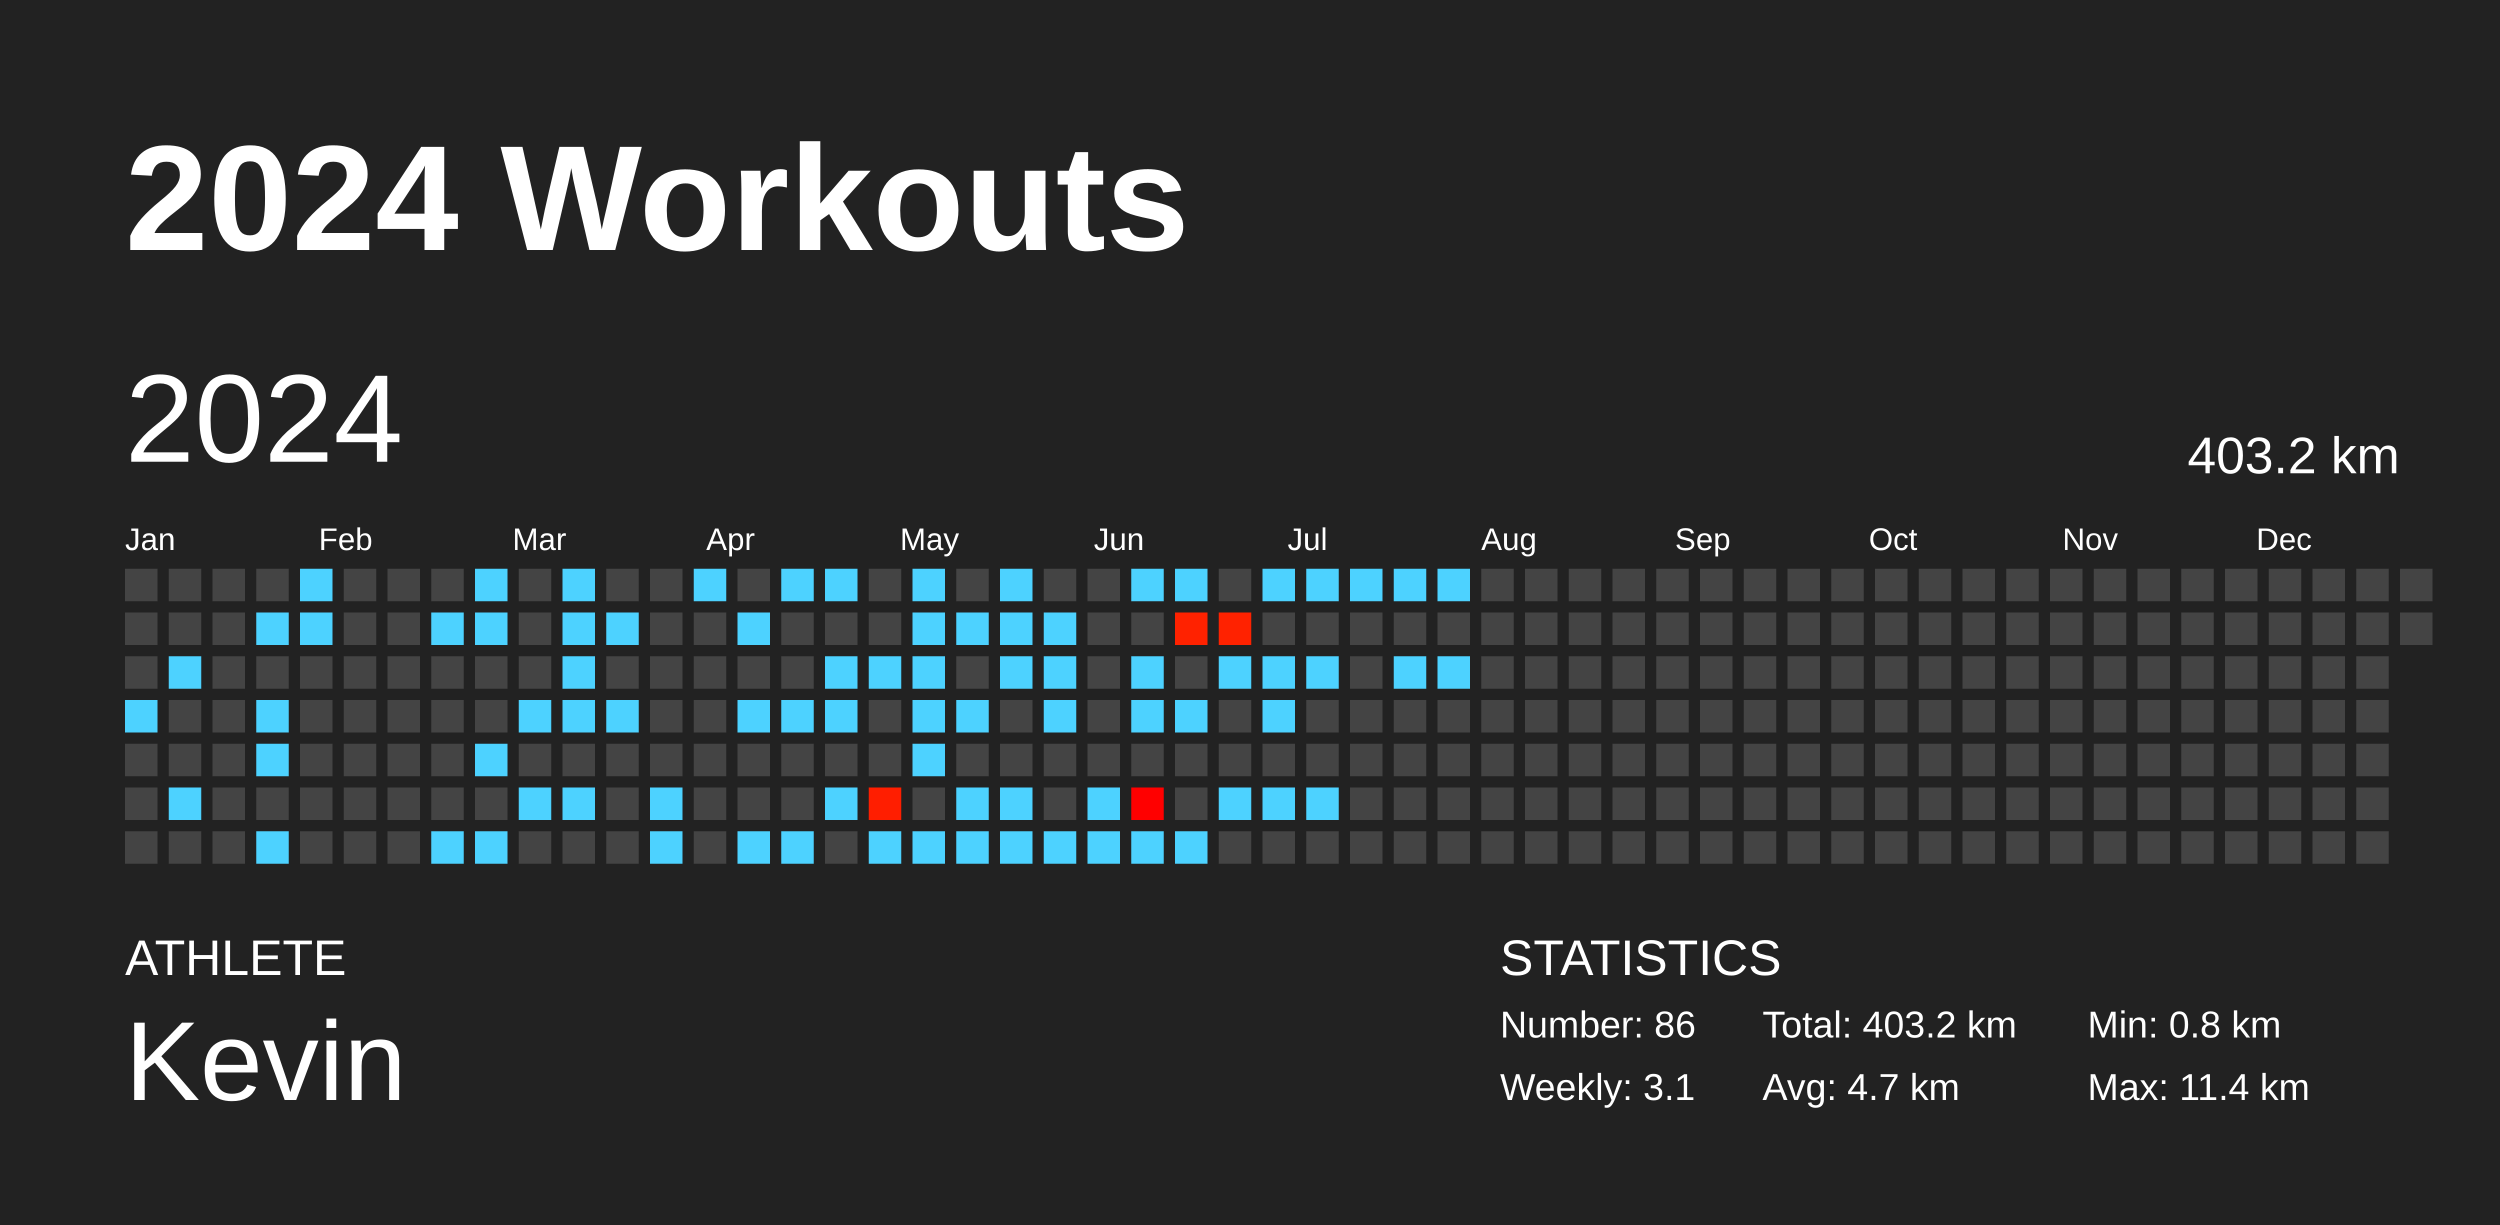
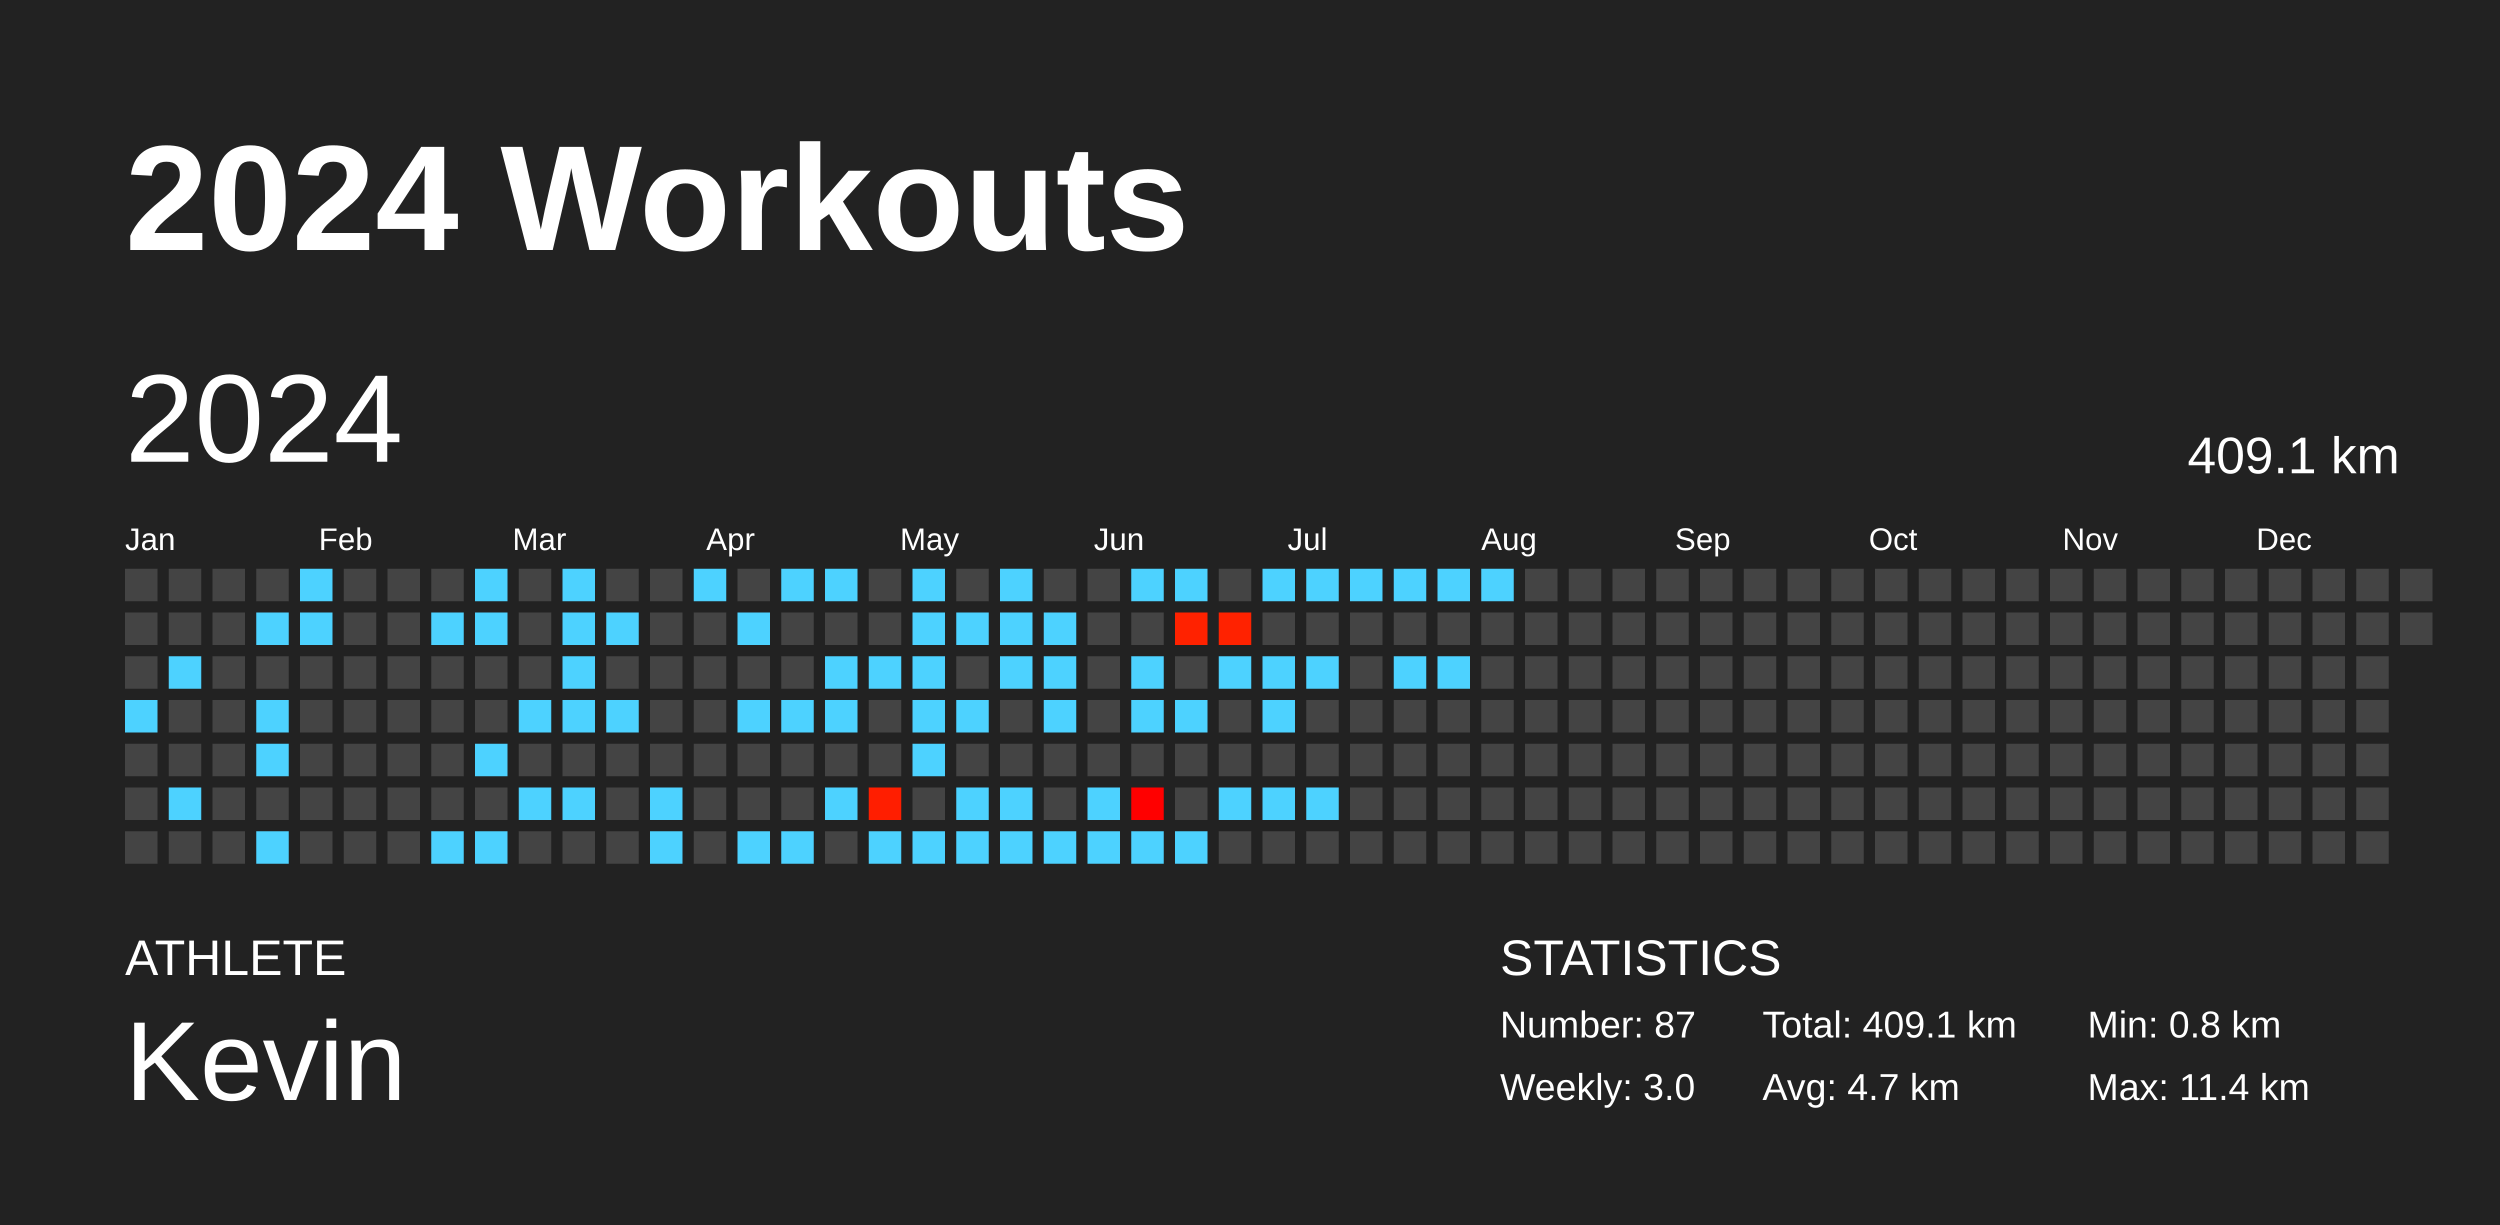
<svg xmlns="http://www.w3.org/2000/svg" baseProfile="full" height="98mm" version="1.1" viewBox="0,0,200,98" width="200mm">
  <defs />
  <rect fill="#222222" height="98" width="200" x="0" y="0" />
  <text fill="#FFFFFF" style="font-size:12px; font-family:Arial; font-weight:bold;" x="10" y="20">2024 Workouts</text>
  <text fill="#FFFFFF" style="font-size:4px; font-family:Arial" x="10" y="78">ATHLETE</text>
  <text fill="#FFFFFF" style="font-size:9px; font-family:Arial" x="10" y="88">Kevin</text>
  <text fill="#FFFFFF" style="font-size:4px; font-family:Arial" x="120" y="78">STATISTICS</text>
-   <text fill="#FFFFFF" style="font-size:3px; font-family:Arial" x="120" y="83">Number: 86</text>
-   <text fill="#FFFFFF" style="font-size:3px; font-family:Arial" x="120" y="88">Weekly: 3.1</text>
-   <text fill="#FFFFFF" style="font-size:3px; font-family:Arial" x="141" y="83">Total: 403.2 km</text>
+   <text fill="#FFFFFF" style="font-size:3px; font-family:Arial" x="120" y="83">Number: 87</text>
+   <text fill="#FFFFFF" style="font-size:3px; font-family:Arial" x="120" y="88">Weekly: 3.0</text>
+   <text fill="#FFFFFF" style="font-size:3px; font-family:Arial" x="141" y="83">Total: 409.1 km</text>
  <text fill="#FFFFFF" style="font-size:3px; font-family:Arial" x="141" y="88">Avg: 4.7 km</text>
  <text fill="#FFFFFF" style="font-size:3px; font-family:Arial" x="167" y="83">Min: 0.8 km</text>
  <text fill="#FFFFFF" style="font-size:3px; font-family:Arial" x="167" y="88">Max: 11.4 km</text>
  <text dominant-baseline="hanging" fill="#FFFFFF" style="font-size:10.0px; font-family:Arial;" x="10" y="30">2024</text>
-   <text dominant-baseline="hanging" fill="#FFFFFF" style="font-size:4.125px; font-family:Arial;" x="175" y="35">403.2 km</text>
+   <text dominant-baseline="hanging" fill="#FFFFFF" style="font-size:4.125px; font-family:Arial;" x="175" y="35">409.1 km</text>
  <text fill="#FFFFFF" style="font-size:2.5px; font-family:Arial" x="10.0" y="44">Jan</text>
  <text fill="#FFFFFF" style="font-size:2.5px; font-family:Arial" x="25.5" y="44">Feb</text>
  <text fill="#FFFFFF" style="font-size:2.5px; font-family:Arial" x="41.0" y="44">Mar</text>
  <text fill="#FFFFFF" style="font-size:2.5px; font-family:Arial" x="56.5" y="44">Apr</text>
  <text fill="#FFFFFF" style="font-size:2.5px; font-family:Arial" x="72.0" y="44">May</text>
  <text fill="#FFFFFF" style="font-size:2.5px; font-family:Arial" x="87.5" y="44">Jun</text>
  <text fill="#FFFFFF" style="font-size:2.5px; font-family:Arial" x="103.0" y="44">Jul</text>
  <text fill="#FFFFFF" style="font-size:2.5px; font-family:Arial" x="118.5" y="44">Aug</text>
  <text fill="#FFFFFF" style="font-size:2.5px; font-family:Arial" x="134.0" y="44">Sep</text>
  <text fill="#FFFFFF" style="font-size:2.5px; font-family:Arial" x="149.5" y="44">Oct</text>
  <text fill="#FFFFFF" style="font-size:2.5px; font-family:Arial" x="165.0" y="44">Nov</text>
  <text fill="#FFFFFF" style="font-size:2.5px; font-family:Arial" x="180.5" y="44">Dec</text>
  <rect fill="#444444" height="2.6" width="2.6" x="10.0" y="45.5" />
  <rect fill="#444444" height="2.6" width="2.6" x="10.0" y="49.0" />
  <rect fill="#444444" height="2.6" width="2.6" x="10.0" y="52.5" />
  <rect fill="#4dd2ff" height="2.6" width="2.6" x="10.0" y="56.0" />
  <rect fill="#444444" height="2.6" width="2.6" x="10.0" y="59.5" />
  <rect fill="#444444" height="2.6" width="2.6" x="10.0" y="63.0" />
  <rect fill="#444444" height="2.6" width="2.6" x="10.0" y="66.5" />
  <rect fill="#444444" height="2.6" width="2.6" x="13.5" y="45.5" />
  <rect fill="#444444" height="2.6" width="2.6" x="13.5" y="49.0" />
  <rect fill="#4dd2ff" height="2.6" width="2.6" x="13.5" y="52.5" />
  <rect fill="#444444" height="2.6" width="2.6" x="13.5" y="56.0" />
  <rect fill="#444444" height="2.6" width="2.6" x="13.5" y="59.5" />
  <rect fill="#4dd2ff" height="2.6" width="2.6" x="13.5" y="63.0" />
  <rect fill="#444444" height="2.6" width="2.6" x="13.5" y="66.5" />
  <rect fill="#444444" height="2.6" width="2.6" x="17.0" y="45.5" />
  <rect fill="#444444" height="2.6" width="2.6" x="17.0" y="49.0" />
  <rect fill="#444444" height="2.6" width="2.6" x="17.0" y="52.5" />
  <rect fill="#444444" height="2.6" width="2.6" x="17.0" y="56.0" />
  <rect fill="#444444" height="2.6" width="2.6" x="17.0" y="59.5" />
  <rect fill="#444444" height="2.6" width="2.6" x="17.0" y="63.0" />
  <rect fill="#444444" height="2.6" width="2.6" x="17.0" y="66.5" />
  <rect fill="#444444" height="2.6" width="2.6" x="20.5" y="45.5" />
  <rect fill="#4dd2ff" height="2.6" width="2.6" x="20.5" y="49.0" />
  <rect fill="#444444" height="2.6" width="2.6" x="20.5" y="52.5" />
  <rect fill="#4dd2ff" height="2.6" width="2.6" x="20.5" y="56.0" />
  <rect fill="#4dd2ff" height="2.6" width="2.6" x="20.5" y="59.5" />
  <rect fill="#444444" height="2.6" width="2.6" x="20.5" y="63.0" />
  <rect fill="#4dd2ff" height="2.6" width="2.6" x="20.5" y="66.5" />
  <rect fill="#4dd2ff" height="2.6" width="2.6" x="24.0" y="45.5" />
  <rect fill="#4dd2ff" height="2.6" width="2.6" x="24.0" y="49.0" />
  <rect fill="#444444" height="2.6" width="2.6" x="24.0" y="52.5" />
  <rect fill="#444444" height="2.6" width="2.6" x="24.0" y="56.0" />
  <rect fill="#444444" height="2.6" width="2.6" x="24.0" y="59.5" />
  <rect fill="#444444" height="2.6" width="2.6" x="24.0" y="63.0" />
  <rect fill="#444444" height="2.6" width="2.6" x="24.0" y="66.5" />
  <rect fill="#444444" height="2.6" width="2.6" x="27.5" y="45.5" />
  <rect fill="#444444" height="2.6" width="2.6" x="27.5" y="49.0" />
  <rect fill="#444444" height="2.6" width="2.6" x="27.5" y="52.5" />
  <rect fill="#444444" height="2.6" width="2.6" x="27.5" y="56.0" />
  <rect fill="#444444" height="2.6" width="2.6" x="27.5" y="59.5" />
  <rect fill="#444444" height="2.6" width="2.6" x="27.5" y="63.0" />
  <rect fill="#444444" height="2.6" width="2.6" x="27.5" y="66.5" />
  <rect fill="#444444" height="2.6" width="2.6" x="31.0" y="45.5" />
  <rect fill="#444444" height="2.6" width="2.6" x="31.0" y="49.0" />
  <rect fill="#444444" height="2.6" width="2.6" x="31.0" y="52.5" />
  <rect fill="#444444" height="2.6" width="2.6" x="31.0" y="56.0" />
  <rect fill="#444444" height="2.6" width="2.6" x="31.0" y="59.5" />
  <rect fill="#444444" height="2.6" width="2.6" x="31.0" y="63.0" />
  <rect fill="#444444" height="2.6" width="2.6" x="31.0" y="66.5" />
  <rect fill="#444444" height="2.6" width="2.6" x="34.5" y="45.5" />
  <rect fill="#4dd2ff" height="2.6" width="2.6" x="34.5" y="49.0" />
  <rect fill="#444444" height="2.6" width="2.6" x="34.5" y="52.5" />
  <rect fill="#444444" height="2.6" width="2.6" x="34.5" y="56.0" />
  <rect fill="#444444" height="2.6" width="2.6" x="34.5" y="59.5" />
  <rect fill="#444444" height="2.6" width="2.6" x="34.5" y="63.0" />
  <rect fill="#4dd2ff" height="2.6" width="2.6" x="34.5" y="66.5" />
  <rect fill="#4dd2ff" height="2.6" width="2.6" x="38.0" y="45.5" />
  <rect fill="#4dd2ff" height="2.6" width="2.6" x="38.0" y="49.0" />
  <rect fill="#444444" height="2.6" width="2.6" x="38.0" y="52.5" />
  <rect fill="#444444" height="2.6" width="2.6" x="38.0" y="56.0" />
  <rect fill="#4dd2ff" height="2.6" width="2.6" x="38.0" y="59.5" />
  <rect fill="#444444" height="2.6" width="2.6" x="38.0" y="63.0" />
  <rect fill="#4dd2ff" height="2.6" width="2.6" x="38.0" y="66.5" />
  <rect fill="#444444" height="2.6" width="2.6" x="41.5" y="45.5" />
  <rect fill="#444444" height="2.6" width="2.6" x="41.5" y="49.0" />
  <rect fill="#444444" height="2.6" width="2.6" x="41.5" y="52.5" />
  <rect fill="#4dd2ff" height="2.6" width="2.6" x="41.5" y="56.0" />
  <rect fill="#444444" height="2.6" width="2.6" x="41.5" y="59.5" />
  <rect fill="#4dd2ff" height="2.6" width="2.6" x="41.5" y="63.0" />
  <rect fill="#444444" height="2.6" width="2.6" x="41.5" y="66.5" />
  <rect fill="#4dd2ff" height="2.6" width="2.6" x="45.0" y="45.5" />
  <rect fill="#4dd2ff" height="2.6" width="2.6" x="45.0" y="49.0" />
  <rect fill="#4dd2ff" height="2.6" width="2.6" x="45.0" y="52.5" />
  <rect fill="#4dd2ff" height="2.6" width="2.6" x="45.0" y="56.0" />
  <rect fill="#444444" height="2.6" width="2.6" x="45.0" y="59.5" />
  <rect fill="#4dd2ff" height="2.6" width="2.6" x="45.0" y="63.0" />
  <rect fill="#444444" height="2.6" width="2.6" x="45.0" y="66.5" />
  <rect fill="#444444" height="2.6" width="2.6" x="48.5" y="45.5" />
  <rect fill="#4dd2ff" height="2.6" width="2.6" x="48.5" y="49.0" />
  <rect fill="#444444" height="2.6" width="2.6" x="48.5" y="52.5" />
  <rect fill="#4dd2ff" height="2.6" width="2.6" x="48.5" y="56.0" />
  <rect fill="#444444" height="2.6" width="2.6" x="48.5" y="59.5" />
  <rect fill="#444444" height="2.6" width="2.6" x="48.5" y="63.0" />
  <rect fill="#444444" height="2.6" width="2.6" x="48.5" y="66.5" />
  <rect fill="#444444" height="2.6" width="2.6" x="52.0" y="45.5" />
  <rect fill="#444444" height="2.6" width="2.6" x="52.0" y="49.0" />
  <rect fill="#444444" height="2.6" width="2.6" x="52.0" y="52.5" />
  <rect fill="#444444" height="2.6" width="2.6" x="52.0" y="56.0" />
  <rect fill="#444444" height="2.6" width="2.6" x="52.0" y="59.5" />
  <rect fill="#4dd2ff" height="2.6" width="2.6" x="52.0" y="63.0" />
  <rect fill="#4dd2ff" height="2.6" width="2.6" x="52.0" y="66.5" />
  <rect fill="#4dd2ff" height="2.6" width="2.6" x="55.5" y="45.5" />
  <rect fill="#444444" height="2.6" width="2.6" x="55.5" y="49.0" />
  <rect fill="#444444" height="2.6" width="2.6" x="55.5" y="52.5" />
  <rect fill="#444444" height="2.6" width="2.6" x="55.5" y="56.0" />
  <rect fill="#444444" height="2.6" width="2.6" x="55.5" y="59.5" />
  <rect fill="#444444" height="2.6" width="2.6" x="55.5" y="63.0" />
  <rect fill="#444444" height="2.6" width="2.6" x="55.5" y="66.5" />
  <rect fill="#444444" height="2.6" width="2.6" x="59.0" y="45.5" />
  <rect fill="#4dd2ff" height="2.6" width="2.6" x="59.0" y="49.0" />
  <rect fill="#444444" height="2.6" width="2.6" x="59.0" y="52.5" />
  <rect fill="#4dd2ff" height="2.6" width="2.6" x="59.0" y="56.0" />
  <rect fill="#444444" height="2.6" width="2.6" x="59.0" y="59.5" />
  <rect fill="#444444" height="2.6" width="2.6" x="59.0" y="63.0" />
  <rect fill="#4dd2ff" height="2.6" width="2.6" x="59.0" y="66.5" />
  <rect fill="#4dd2ff" height="2.6" width="2.6" x="62.5" y="45.5" />
  <rect fill="#444444" height="2.6" width="2.6" x="62.5" y="49.0" />
  <rect fill="#444444" height="2.6" width="2.6" x="62.5" y="52.5" />
  <rect fill="#4dd2ff" height="2.6" width="2.6" x="62.5" y="56.0" />
  <rect fill="#444444" height="2.6" width="2.6" x="62.5" y="59.5" />
  <rect fill="#444444" height="2.6" width="2.6" x="62.5" y="63.0" />
  <rect fill="#4dd2ff" height="2.6" width="2.6" x="62.5" y="66.5" />
  <rect fill="#4dd2ff" height="2.6" width="2.6" x="66.0" y="45.5" />
  <rect fill="#444444" height="2.6" width="2.6" x="66.0" y="49.0" />
  <rect fill="#4dd2ff" height="2.6" width="2.6" x="66.0" y="52.5" />
  <rect fill="#4dd2ff" height="2.6" width="2.6" x="66.0" y="56.0" />
  <rect fill="#444444" height="2.6" width="2.6" x="66.0" y="59.5" />
  <rect fill="#4dd2ff" height="2.6" width="2.6" x="66.0" y="63.0" />
  <rect fill="#444444" height="2.6" width="2.6" x="66.0" y="66.5" />
  <rect fill="#444444" height="2.6" width="2.6" x="69.5" y="45.5" />
  <rect fill="#444444" height="2.6" width="2.6" x="69.5" y="49.0" />
  <rect fill="#4dd2ff" height="2.6" width="2.6" x="69.5" y="52.5" />
  <rect fill="#444444" height="2.6" width="2.6" x="69.5" y="56.0" />
  <rect fill="#444444" height="2.6" width="2.6" x="69.5" y="59.5" />
  <rect fill="#ff1e00" height="2.6" width="2.6" x="69.5" y="63.0" />
  <rect fill="#4dd2ff" height="2.6" width="2.6" x="69.5" y="66.5" />
  <rect fill="#4dd2ff" height="2.6" width="2.6" x="73.0" y="45.5" />
  <rect fill="#4dd2ff" height="2.6" width="2.6" x="73.0" y="49.0" />
  <rect fill="#4dd2ff" height="2.6" width="2.6" x="73.0" y="52.5" />
  <rect fill="#4dd2ff" height="2.6" width="2.6" x="73.0" y="56.0" />
  <rect fill="#4dd2ff" height="2.6" width="2.6" x="73.0" y="59.5" />
  <rect fill="#444444" height="2.6" width="2.6" x="73.0" y="63.0" />
  <rect fill="#4dd2ff" height="2.6" width="2.6" x="73.0" y="66.5" />
  <rect fill="#444444" height="2.6" width="2.6" x="76.5" y="45.5" />
  <rect fill="#4dd2ff" height="2.6" width="2.6" x="76.5" y="49.0" />
  <rect fill="#444444" height="2.6" width="2.6" x="76.5" y="52.5" />
  <rect fill="#4dd2ff" height="2.6" width="2.6" x="76.5" y="56.0" />
  <rect fill="#444444" height="2.6" width="2.6" x="76.5" y="59.5" />
  <rect fill="#4dd2ff" height="2.6" width="2.6" x="76.5" y="63.0" />
  <rect fill="#4dd2ff" height="2.6" width="2.6" x="76.5" y="66.5" />
  <rect fill="#4dd2ff" height="2.6" width="2.6" x="80.0" y="45.5" />
  <rect fill="#4dd2ff" height="2.6" width="2.6" x="80.0" y="49.0" />
  <rect fill="#4dd2ff" height="2.6" width="2.6" x="80.0" y="52.5" />
  <rect fill="#444444" height="2.6" width="2.6" x="80.0" y="56.0" />
  <rect fill="#444444" height="2.6" width="2.6" x="80.0" y="59.5" />
  <rect fill="#4dd2ff" height="2.6" width="2.6" x="80.0" y="63.0" />
  <rect fill="#4dd2ff" height="2.6" width="2.6" x="80.0" y="66.5" />
  <rect fill="#444444" height="2.6" width="2.6" x="83.5" y="45.5" />
  <rect fill="#4dd2ff" height="2.6" width="2.6" x="83.5" y="49.0" />
  <rect fill="#4dd2ff" height="2.6" width="2.6" x="83.5" y="52.5" />
  <rect fill="#4dd2ff" height="2.6" width="2.6" x="83.5" y="56.0" />
  <rect fill="#444444" height="2.6" width="2.6" x="83.5" y="59.5" />
  <rect fill="#444444" height="2.6" width="2.6" x="83.5" y="63.0" />
  <rect fill="#4dd2ff" height="2.6" width="2.6" x="83.5" y="66.5" />
  <rect fill="#444444" height="2.6" width="2.6" x="87.0" y="45.5" />
  <rect fill="#444444" height="2.6" width="2.6" x="87.0" y="49.0" />
  <rect fill="#444444" height="2.6" width="2.6" x="87.0" y="52.5" />
  <rect fill="#444444" height="2.6" width="2.6" x="87.0" y="56.0" />
  <rect fill="#444444" height="2.6" width="2.6" x="87.0" y="59.5" />
  <rect fill="#4dd2ff" height="2.6" width="2.6" x="87.0" y="63.0" />
  <rect fill="#4dd2ff" height="2.6" width="2.6" x="87.0" y="66.5" />
  <rect fill="#4dd2ff" height="2.6" width="2.6" x="90.5" y="45.5" />
  <rect fill="#444444" height="2.6" width="2.6" x="90.5" y="49.0" />
  <rect fill="#4dd2ff" height="2.6" width="2.6" x="90.5" y="52.5" />
  <rect fill="#4dd2ff" height="2.6" width="2.6" x="90.5" y="56.0" />
  <rect fill="#444444" height="2.6" width="2.6" x="90.5" y="59.5" />
  <rect fill="#ff0000" height="2.6" width="2.6" x="90.5" y="63.0" />
  <rect fill="#4dd2ff" height="2.6" width="2.6" x="90.5" y="66.5" />
  <rect fill="#4dd2ff" height="2.6" width="2.6" x="94.0" y="45.5" />
  <rect fill="#ff2200" height="2.6" width="2.6" x="94.0" y="49.0" />
  <rect fill="#444444" height="2.6" width="2.6" x="94.0" y="52.5" />
  <rect fill="#4dd2ff" height="2.6" width="2.6" x="94.0" y="56.0" />
  <rect fill="#444444" height="2.6" width="2.6" x="94.0" y="59.5" />
  <rect fill="#444444" height="2.6" width="2.6" x="94.0" y="63.0" />
  <rect fill="#4dd2ff" height="2.6" width="2.6" x="94.0" y="66.5" />
  <rect fill="#444444" height="2.6" width="2.6" x="97.5" y="45.5" />
  <rect fill="#ff2200" height="2.6" width="2.6" x="97.5" y="49.0" />
  <rect fill="#4dd2ff" height="2.6" width="2.6" x="97.5" y="52.5" />
  <rect fill="#444444" height="2.6" width="2.6" x="97.5" y="56.0" />
  <rect fill="#444444" height="2.6" width="2.6" x="97.5" y="59.5" />
  <rect fill="#4dd2ff" height="2.6" width="2.6" x="97.5" y="63.0" />
  <rect fill="#444444" height="2.6" width="2.6" x="97.5" y="66.5" />
  <rect fill="#4dd2ff" height="2.6" width="2.6" x="101.0" y="45.5" />
  <rect fill="#444444" height="2.6" width="2.6" x="101.0" y="49.0" />
  <rect fill="#4dd2ff" height="2.6" width="2.6" x="101.0" y="52.5" />
  <rect fill="#4dd2ff" height="2.6" width="2.6" x="101.0" y="56.0" />
  <rect fill="#444444" height="2.6" width="2.6" x="101.0" y="59.5" />
  <rect fill="#4dd2ff" height="2.6" width="2.6" x="101.0" y="63.0" />
  <rect fill="#444444" height="2.6" width="2.6" x="101.0" y="66.5" />
  <rect fill="#4dd2ff" height="2.6" width="2.6" x="104.5" y="45.5" />
  <rect fill="#444444" height="2.6" width="2.6" x="104.5" y="49.0" />
  <rect fill="#4dd2ff" height="2.6" width="2.6" x="104.5" y="52.5" />
  <rect fill="#444444" height="2.6" width="2.6" x="104.5" y="56.0" />
  <rect fill="#444444" height="2.6" width="2.6" x="104.5" y="59.5" />
  <rect fill="#4dd2ff" height="2.6" width="2.6" x="104.5" y="63.0" />
  <rect fill="#444444" height="2.6" width="2.6" x="104.5" y="66.5" />
  <rect fill="#4dd2ff" height="2.6" width="2.6" x="108.0" y="45.5" />
  <rect fill="#444444" height="2.6" width="2.6" x="108.0" y="49.0" />
  <rect fill="#444444" height="2.6" width="2.6" x="108.0" y="52.5" />
  <rect fill="#444444" height="2.6" width="2.6" x="108.0" y="56.0" />
  <rect fill="#444444" height="2.6" width="2.6" x="108.0" y="59.5" />
  <rect fill="#444444" height="2.6" width="2.6" x="108.0" y="63.0" />
  <rect fill="#444444" height="2.6" width="2.6" x="108.0" y="66.5" />
  <rect fill="#4dd2ff" height="2.6" width="2.6" x="111.5" y="45.5" />
  <rect fill="#444444" height="2.6" width="2.6" x="111.5" y="49.0" />
  <rect fill="#4dd2ff" height="2.6" width="2.6" x="111.5" y="52.5" />
  <rect fill="#444444" height="2.6" width="2.6" x="111.5" y="56.0" />
  <rect fill="#444444" height="2.6" width="2.6" x="111.5" y="59.5" />
  <rect fill="#444444" height="2.6" width="2.6" x="111.5" y="63.0" />
  <rect fill="#444444" height="2.6" width="2.6" x="111.5" y="66.5" />
  <rect fill="#4dd2ff" height="2.6" width="2.6" x="115.0" y="45.5" />
  <rect fill="#444444" height="2.6" width="2.6" x="115.0" y="49.0" />
  <rect fill="#4dd2ff" height="2.6" width="2.6" x="115.0" y="52.5" />
  <rect fill="#444444" height="2.6" width="2.6" x="115.0" y="56.0" />
  <rect fill="#444444" height="2.6" width="2.6" x="115.0" y="59.5" />
  <rect fill="#444444" height="2.6" width="2.6" x="115.0" y="63.0" />
  <rect fill="#444444" height="2.6" width="2.6" x="115.0" y="66.5" />
-   <rect fill="#444444" height="2.6" width="2.6" x="118.5" y="45.5" />
+   <rect fill="#4dd2ff" height="2.6" width="2.6" x="118.5" y="45.5" />
  <rect fill="#444444" height="2.6" width="2.6" x="118.5" y="49.0" />
  <rect fill="#444444" height="2.6" width="2.6" x="118.5" y="52.5" />
  <rect fill="#444444" height="2.6" width="2.6" x="118.5" y="56.0" />
  <rect fill="#444444" height="2.6" width="2.6" x="118.5" y="59.5" />
  <rect fill="#444444" height="2.6" width="2.6" x="118.5" y="63.0" />
  <rect fill="#444444" height="2.6" width="2.6" x="118.5" y="66.5" />
  <rect fill="#444444" height="2.6" width="2.6" x="122.0" y="45.5" />
  <rect fill="#444444" height="2.6" width="2.6" x="122.0" y="49.0" />
  <rect fill="#444444" height="2.6" width="2.6" x="122.0" y="52.5" />
  <rect fill="#444444" height="2.6" width="2.6" x="122.0" y="56.0" />
  <rect fill="#444444" height="2.6" width="2.6" x="122.0" y="59.5" />
  <rect fill="#444444" height="2.6" width="2.6" x="122.0" y="63.0" />
  <rect fill="#444444" height="2.6" width="2.6" x="122.0" y="66.5" />
  <rect fill="#444444" height="2.6" width="2.6" x="125.5" y="45.5" />
  <rect fill="#444444" height="2.6" width="2.6" x="125.5" y="49.0" />
  <rect fill="#444444" height="2.6" width="2.6" x="125.5" y="52.5" />
  <rect fill="#444444" height="2.6" width="2.6" x="125.5" y="56.0" />
  <rect fill="#444444" height="2.6" width="2.6" x="125.5" y="59.5" />
  <rect fill="#444444" height="2.6" width="2.6" x="125.5" y="63.0" />
  <rect fill="#444444" height="2.6" width="2.6" x="125.5" y="66.5" />
  <rect fill="#444444" height="2.6" width="2.6" x="129.0" y="45.5" />
  <rect fill="#444444" height="2.6" width="2.6" x="129.0" y="49.0" />
  <rect fill="#444444" height="2.6" width="2.6" x="129.0" y="52.5" />
  <rect fill="#444444" height="2.6" width="2.6" x="129.0" y="56.0" />
  <rect fill="#444444" height="2.6" width="2.6" x="129.0" y="59.5" />
  <rect fill="#444444" height="2.6" width="2.6" x="129.0" y="63.0" />
  <rect fill="#444444" height="2.6" width="2.6" x="129.0" y="66.5" />
  <rect fill="#444444" height="2.6" width="2.6" x="132.5" y="45.5" />
  <rect fill="#444444" height="2.6" width="2.6" x="132.5" y="49.0" />
  <rect fill="#444444" height="2.6" width="2.6" x="132.5" y="52.5" />
  <rect fill="#444444" height="2.6" width="2.6" x="132.5" y="56.0" />
  <rect fill="#444444" height="2.6" width="2.6" x="132.5" y="59.5" />
  <rect fill="#444444" height="2.6" width="2.6" x="132.5" y="63.0" />
  <rect fill="#444444" height="2.6" width="2.6" x="132.5" y="66.5" />
  <rect fill="#444444" height="2.6" width="2.6" x="136.0" y="45.5" />
  <rect fill="#444444" height="2.6" width="2.6" x="136.0" y="49.0" />
  <rect fill="#444444" height="2.6" width="2.6" x="136.0" y="52.5" />
  <rect fill="#444444" height="2.6" width="2.6" x="136.0" y="56.0" />
  <rect fill="#444444" height="2.6" width="2.6" x="136.0" y="59.5" />
  <rect fill="#444444" height="2.6" width="2.6" x="136.0" y="63.0" />
  <rect fill="#444444" height="2.6" width="2.6" x="136.0" y="66.5" />
  <rect fill="#444444" height="2.6" width="2.6" x="139.5" y="45.5" />
  <rect fill="#444444" height="2.6" width="2.6" x="139.5" y="49.0" />
  <rect fill="#444444" height="2.6" width="2.6" x="139.5" y="52.5" />
  <rect fill="#444444" height="2.6" width="2.6" x="139.5" y="56.0" />
  <rect fill="#444444" height="2.6" width="2.6" x="139.5" y="59.5" />
  <rect fill="#444444" height="2.6" width="2.6" x="139.5" y="63.0" />
  <rect fill="#444444" height="2.6" width="2.6" x="139.5" y="66.5" />
  <rect fill="#444444" height="2.6" width="2.6" x="143.0" y="45.5" />
  <rect fill="#444444" height="2.6" width="2.6" x="143.0" y="49.0" />
  <rect fill="#444444" height="2.6" width="2.6" x="143.0" y="52.5" />
  <rect fill="#444444" height="2.6" width="2.6" x="143.0" y="56.0" />
  <rect fill="#444444" height="2.6" width="2.6" x="143.0" y="59.5" />
  <rect fill="#444444" height="2.6" width="2.6" x="143.0" y="63.0" />
  <rect fill="#444444" height="2.6" width="2.6" x="143.0" y="66.5" />
  <rect fill="#444444" height="2.6" width="2.6" x="146.5" y="45.5" />
  <rect fill="#444444" height="2.6" width="2.6" x="146.5" y="49.0" />
  <rect fill="#444444" height="2.6" width="2.6" x="146.5" y="52.5" />
  <rect fill="#444444" height="2.6" width="2.6" x="146.5" y="56.0" />
  <rect fill="#444444" height="2.6" width="2.6" x="146.5" y="59.5" />
  <rect fill="#444444" height="2.6" width="2.6" x="146.5" y="63.0" />
  <rect fill="#444444" height="2.6" width="2.6" x="146.5" y="66.5" />
  <rect fill="#444444" height="2.6" width="2.6" x="150.0" y="45.5" />
  <rect fill="#444444" height="2.6" width="2.6" x="150.0" y="49.0" />
  <rect fill="#444444" height="2.6" width="2.6" x="150.0" y="52.5" />
  <rect fill="#444444" height="2.6" width="2.6" x="150.0" y="56.0" />
  <rect fill="#444444" height="2.6" width="2.6" x="150.0" y="59.5" />
  <rect fill="#444444" height="2.6" width="2.6" x="150.0" y="63.0" />
  <rect fill="#444444" height="2.6" width="2.6" x="150.0" y="66.5" />
  <rect fill="#444444" height="2.6" width="2.6" x="153.5" y="45.5" />
  <rect fill="#444444" height="2.6" width="2.6" x="153.5" y="49.0" />
  <rect fill="#444444" height="2.6" width="2.6" x="153.5" y="52.5" />
  <rect fill="#444444" height="2.6" width="2.6" x="153.5" y="56.0" />
  <rect fill="#444444" height="2.6" width="2.6" x="153.5" y="59.5" />
  <rect fill="#444444" height="2.6" width="2.6" x="153.5" y="63.0" />
  <rect fill="#444444" height="2.6" width="2.6" x="153.5" y="66.5" />
  <rect fill="#444444" height="2.6" width="2.6" x="157.0" y="45.5" />
  <rect fill="#444444" height="2.6" width="2.6" x="157.0" y="49.0" />
  <rect fill="#444444" height="2.6" width="2.6" x="157.0" y="52.5" />
  <rect fill="#444444" height="2.6" width="2.6" x="157.0" y="56.0" />
  <rect fill="#444444" height="2.6" width="2.6" x="157.0" y="59.5" />
  <rect fill="#444444" height="2.6" width="2.6" x="157.0" y="63.0" />
  <rect fill="#444444" height="2.6" width="2.6" x="157.0" y="66.5" />
  <rect fill="#444444" height="2.6" width="2.6" x="160.5" y="45.5" />
  <rect fill="#444444" height="2.6" width="2.6" x="160.5" y="49.0" />
  <rect fill="#444444" height="2.6" width="2.6" x="160.5" y="52.5" />
  <rect fill="#444444" height="2.6" width="2.6" x="160.5" y="56.0" />
  <rect fill="#444444" height="2.6" width="2.6" x="160.5" y="59.5" />
  <rect fill="#444444" height="2.6" width="2.6" x="160.5" y="63.0" />
  <rect fill="#444444" height="2.6" width="2.6" x="160.5" y="66.5" />
  <rect fill="#444444" height="2.6" width="2.6" x="164.0" y="45.5" />
  <rect fill="#444444" height="2.6" width="2.6" x="164.0" y="49.0" />
  <rect fill="#444444" height="2.6" width="2.6" x="164.0" y="52.5" />
  <rect fill="#444444" height="2.6" width="2.6" x="164.0" y="56.0" />
  <rect fill="#444444" height="2.6" width="2.6" x="164.0" y="59.5" />
  <rect fill="#444444" height="2.6" width="2.6" x="164.0" y="63.0" />
  <rect fill="#444444" height="2.6" width="2.6" x="164.0" y="66.5" />
  <rect fill="#444444" height="2.6" width="2.6" x="167.5" y="45.5" />
  <rect fill="#444444" height="2.6" width="2.6" x="167.5" y="49.0" />
  <rect fill="#444444" height="2.6" width="2.6" x="167.5" y="52.5" />
  <rect fill="#444444" height="2.6" width="2.6" x="167.5" y="56.0" />
  <rect fill="#444444" height="2.6" width="2.6" x="167.5" y="59.5" />
  <rect fill="#444444" height="2.6" width="2.6" x="167.5" y="63.0" />
  <rect fill="#444444" height="2.6" width="2.6" x="167.5" y="66.5" />
  <rect fill="#444444" height="2.6" width="2.6" x="171.0" y="45.5" />
  <rect fill="#444444" height="2.6" width="2.6" x="171.0" y="49.0" />
  <rect fill="#444444" height="2.6" width="2.6" x="171.0" y="52.5" />
  <rect fill="#444444" height="2.6" width="2.6" x="171.0" y="56.0" />
  <rect fill="#444444" height="2.6" width="2.6" x="171.0" y="59.5" />
  <rect fill="#444444" height="2.6" width="2.6" x="171.0" y="63.0" />
  <rect fill="#444444" height="2.6" width="2.6" x="171.0" y="66.5" />
  <rect fill="#444444" height="2.6" width="2.6" x="174.5" y="45.5" />
  <rect fill="#444444" height="2.6" width="2.6" x="174.5" y="49.0" />
  <rect fill="#444444" height="2.6" width="2.6" x="174.5" y="52.5" />
  <rect fill="#444444" height="2.6" width="2.6" x="174.5" y="56.0" />
  <rect fill="#444444" height="2.6" width="2.6" x="174.5" y="59.5" />
  <rect fill="#444444" height="2.6" width="2.6" x="174.5" y="63.0" />
  <rect fill="#444444" height="2.6" width="2.6" x="174.5" y="66.5" />
  <rect fill="#444444" height="2.6" width="2.6" x="178.0" y="45.5" />
  <rect fill="#444444" height="2.6" width="2.6" x="178.0" y="49.0" />
  <rect fill="#444444" height="2.6" width="2.6" x="178.0" y="52.5" />
  <rect fill="#444444" height="2.6" width="2.6" x="178.0" y="56.0" />
  <rect fill="#444444" height="2.6" width="2.6" x="178.0" y="59.5" />
  <rect fill="#444444" height="2.6" width="2.6" x="178.0" y="63.0" />
  <rect fill="#444444" height="2.6" width="2.6" x="178.0" y="66.5" />
  <rect fill="#444444" height="2.6" width="2.6" x="181.5" y="45.5" />
  <rect fill="#444444" height="2.6" width="2.6" x="181.5" y="49.0" />
  <rect fill="#444444" height="2.6" width="2.6" x="181.5" y="52.5" />
  <rect fill="#444444" height="2.6" width="2.6" x="181.5" y="56.0" />
  <rect fill="#444444" height="2.6" width="2.6" x="181.5" y="59.5" />
  <rect fill="#444444" height="2.6" width="2.6" x="181.5" y="63.0" />
  <rect fill="#444444" height="2.6" width="2.6" x="181.5" y="66.5" />
  <rect fill="#444444" height="2.6" width="2.6" x="185.0" y="45.5" />
  <rect fill="#444444" height="2.6" width="2.6" x="185.0" y="49.0" />
  <rect fill="#444444" height="2.6" width="2.6" x="185.0" y="52.5" />
  <rect fill="#444444" height="2.6" width="2.6" x="185.0" y="56.0" />
  <rect fill="#444444" height="2.6" width="2.6" x="185.0" y="59.5" />
  <rect fill="#444444" height="2.6" width="2.6" x="185.0" y="63.0" />
  <rect fill="#444444" height="2.6" width="2.6" x="185.0" y="66.5" />
  <rect fill="#444444" height="2.6" width="2.6" x="188.5" y="45.5" />
  <rect fill="#444444" height="2.6" width="2.6" x="188.5" y="49.0" />
  <rect fill="#444444" height="2.6" width="2.6" x="188.5" y="52.5" />
  <rect fill="#444444" height="2.6" width="2.6" x="188.5" y="56.0" />
  <rect fill="#444444" height="2.6" width="2.6" x="188.5" y="59.5" />
  <rect fill="#444444" height="2.6" width="2.6" x="188.5" y="63.0" />
  <rect fill="#444444" height="2.6" width="2.6" x="188.5" y="66.5" />
  <rect fill="#444444" height="2.6" width="2.6" x="192.0" y="45.5" />
  <rect fill="#444444" height="2.6" width="2.6" x="192.0" y="49.0" />
</svg>
